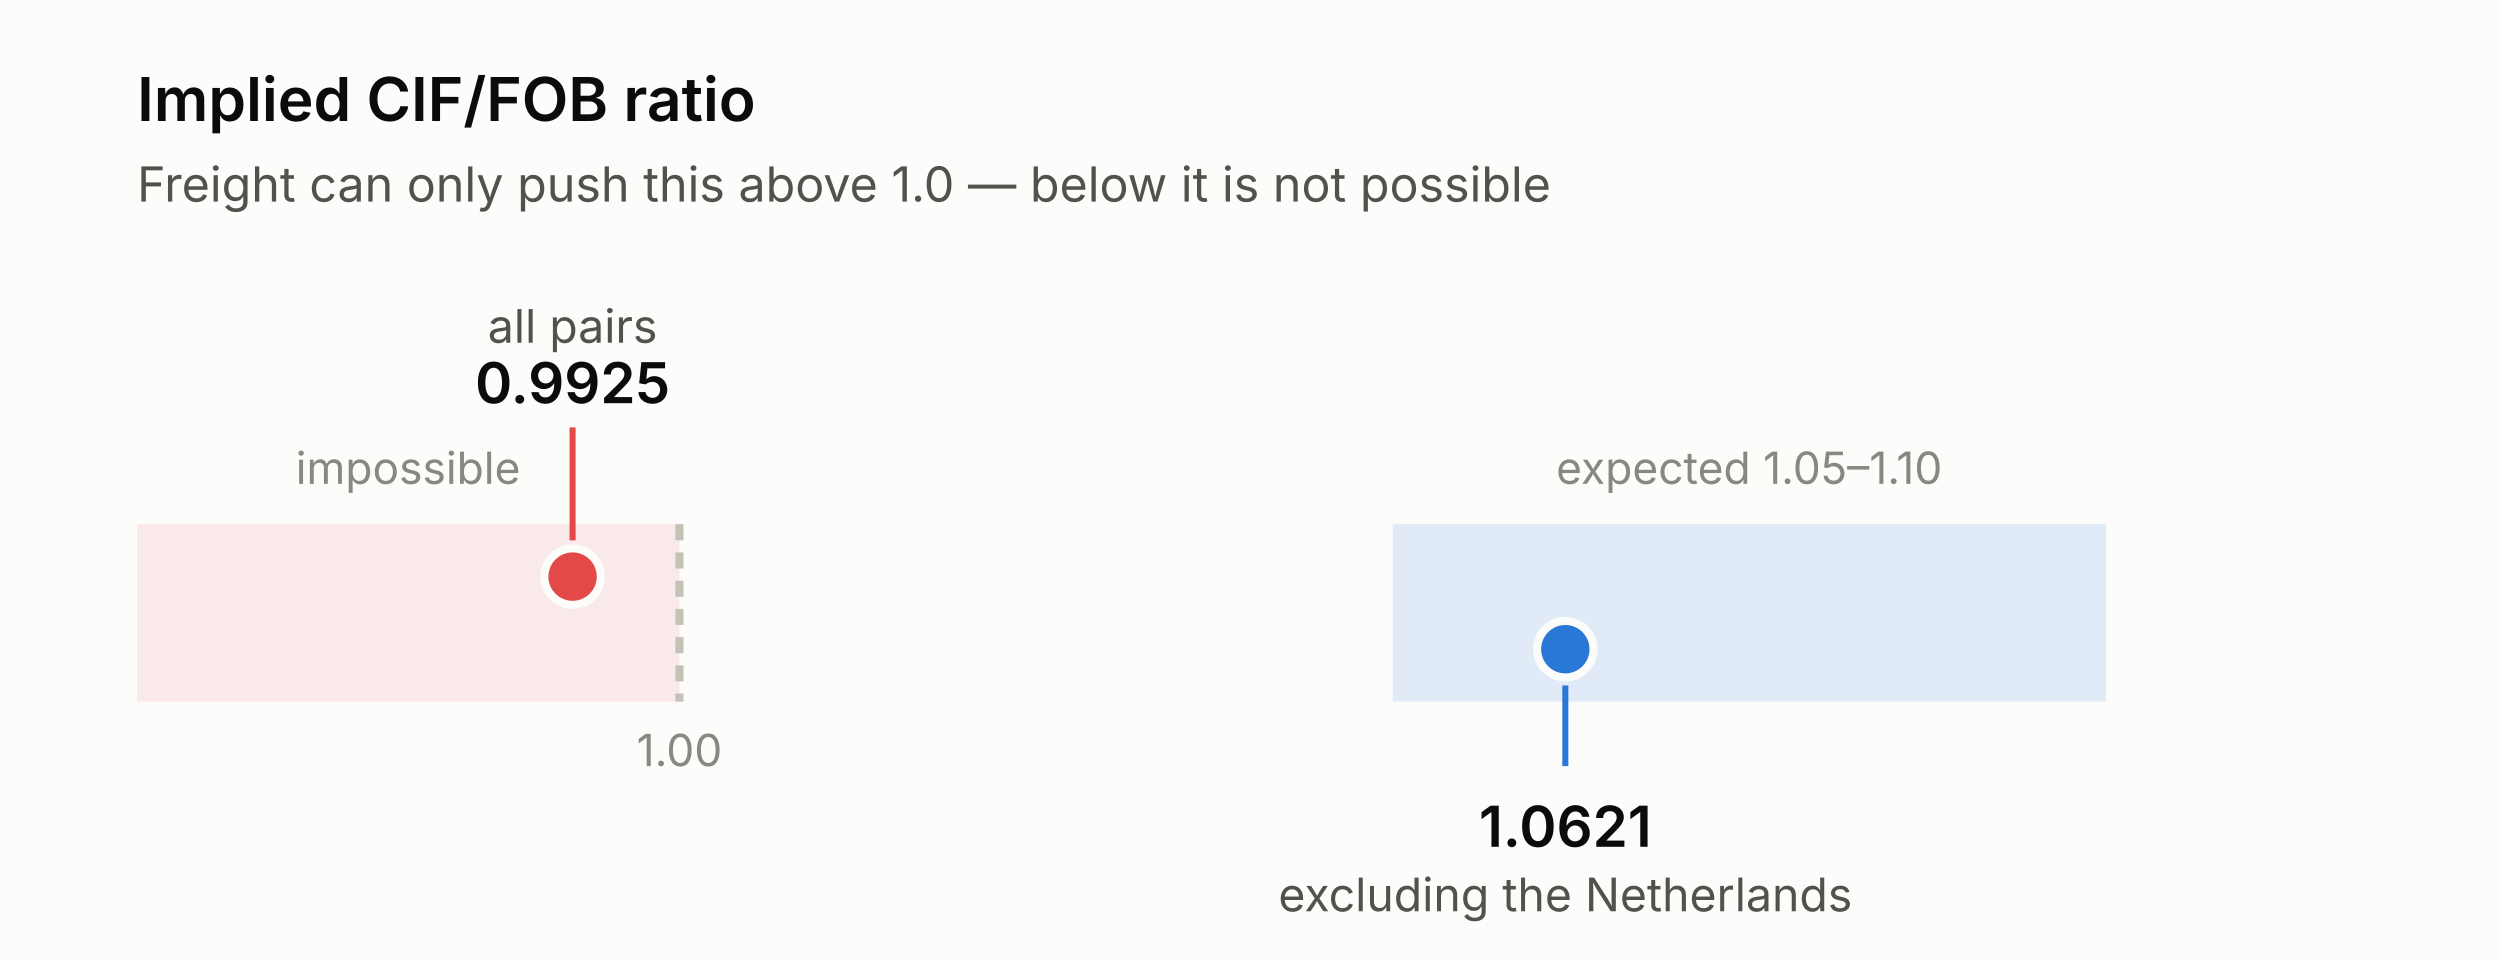
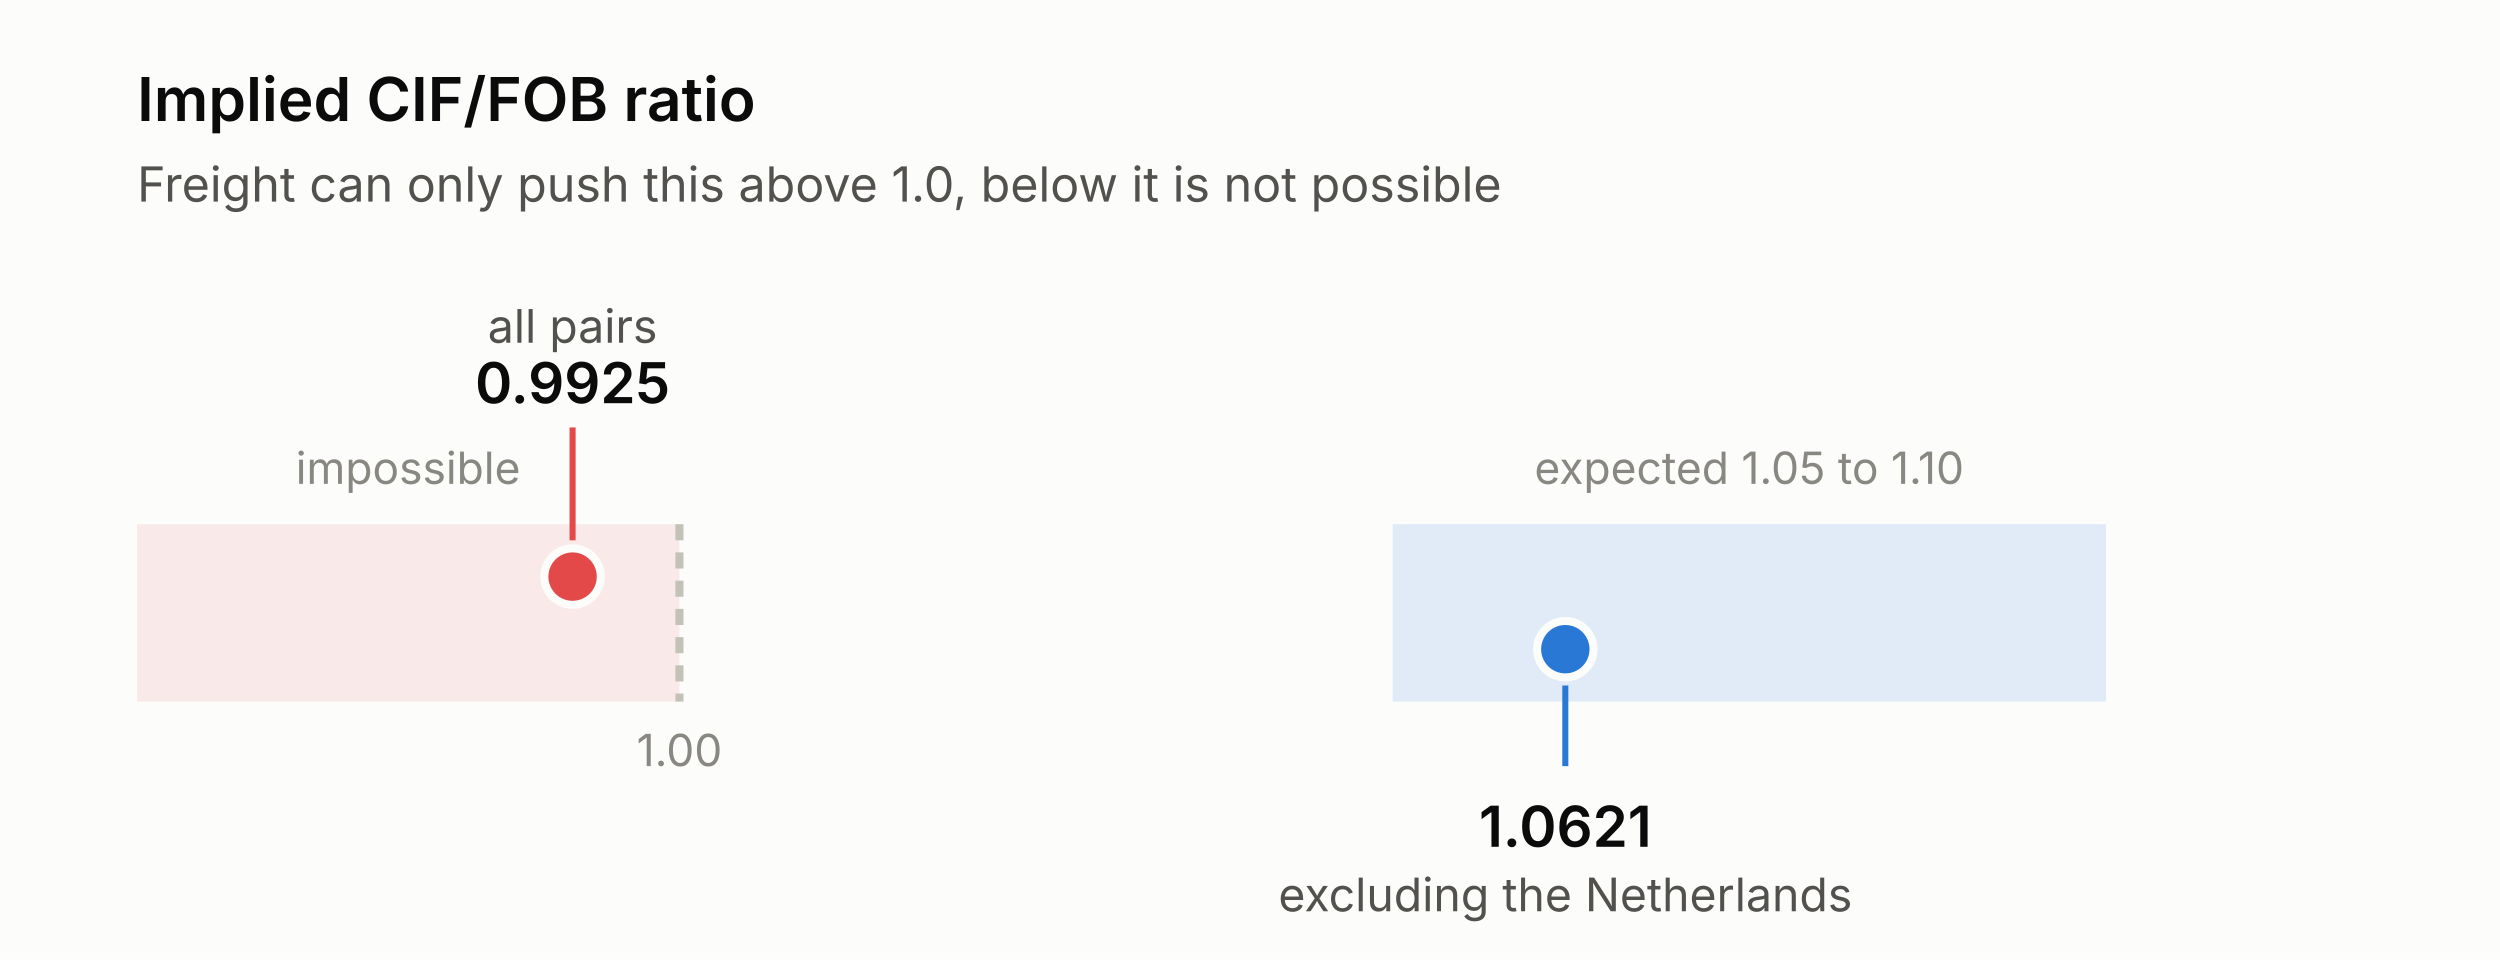
<svg xmlns="http://www.w3.org/2000/svg" width="620" height="238" viewBox="0 0 620 238" font-family="system-ui,-apple-system,'Segoe UI',sans-serif" role="img" aria-label="Implied CIF over FOB ratio, with and without the Netherlands">
  <rect width="620" height="238" fill="#fcfcfb" />
  <text x="34" y="30" font-size="15" font-weight="600" fill="#0b0b0b">Implied CIF/FOB ratio</text>
-   <text x="34" y="50" font-size="12" fill="#52514e">Freight can only push this above 1.0 — below it is not possible</text>
+   <text x="34" y="50" font-size="12" fill="#52514e">Freight can only push this above 1.0, below it is not possible</text>
  <rect x="34" y="130.0" width="134.5" height="44" fill="#e34948" opacity="0.10" />
  <text x="101.2" y="120.0" font-size="11" fill="#898781" text-anchor="middle">impossible</text>
  <rect x="345.4" y="130.0" width="176.9" height="44" fill="#2a78d6" opacity="0.13" />
-   <text x="433.8" y="120.0" font-size="11" fill="#898781" text-anchor="middle">expected 1.05–1.10</text>
+   <text x="433.8" y="120.0" font-size="11" fill="#898781" text-anchor="middle">expected 1.05 to 1.10</text>
  <line x1="168.5" y1="130.0" x2="168.5" y2="174.0" stroke="#c3c2b7" stroke-width="2" stroke-dasharray="4 3" />
  <text x="168.5" y="190.0" font-size="11" fill="#898781" text-anchor="middle">1.00</text>
  <circle cx="142.0" cy="143.0" r="7" fill="#e34948" stroke="#fcfcfb" stroke-width="2" />
  <text x="142.0" y="100.0" font-size="14" font-weight="600" fill="#0b0b0b" text-anchor="middle">0.9925</text>
  <text x="142.0" y="85.0" font-size="11.5" fill="#52514e" text-anchor="middle">all pairs</text>
  <line x1="142.0" y1="106.0" x2="142.0" y2="134.0" stroke="#e34948" stroke-width="1.5" />
  <circle cx="388.2" cy="161.0" r="7" fill="#2a78d6" stroke="#fcfcfb" stroke-width="2" />
  <text x="388.2" y="210.0" font-size="14" font-weight="600" fill="#0b0b0b" text-anchor="middle">1.0621</text>
  <text x="388.2" y="226.0" font-size="11.5" fill="#52514e" text-anchor="middle">excluding the Netherlands</text>
  <line x1="388.2" y1="190.0" x2="388.2" y2="170.0" stroke="#2a78d6" stroke-width="1.5" />
</svg>
